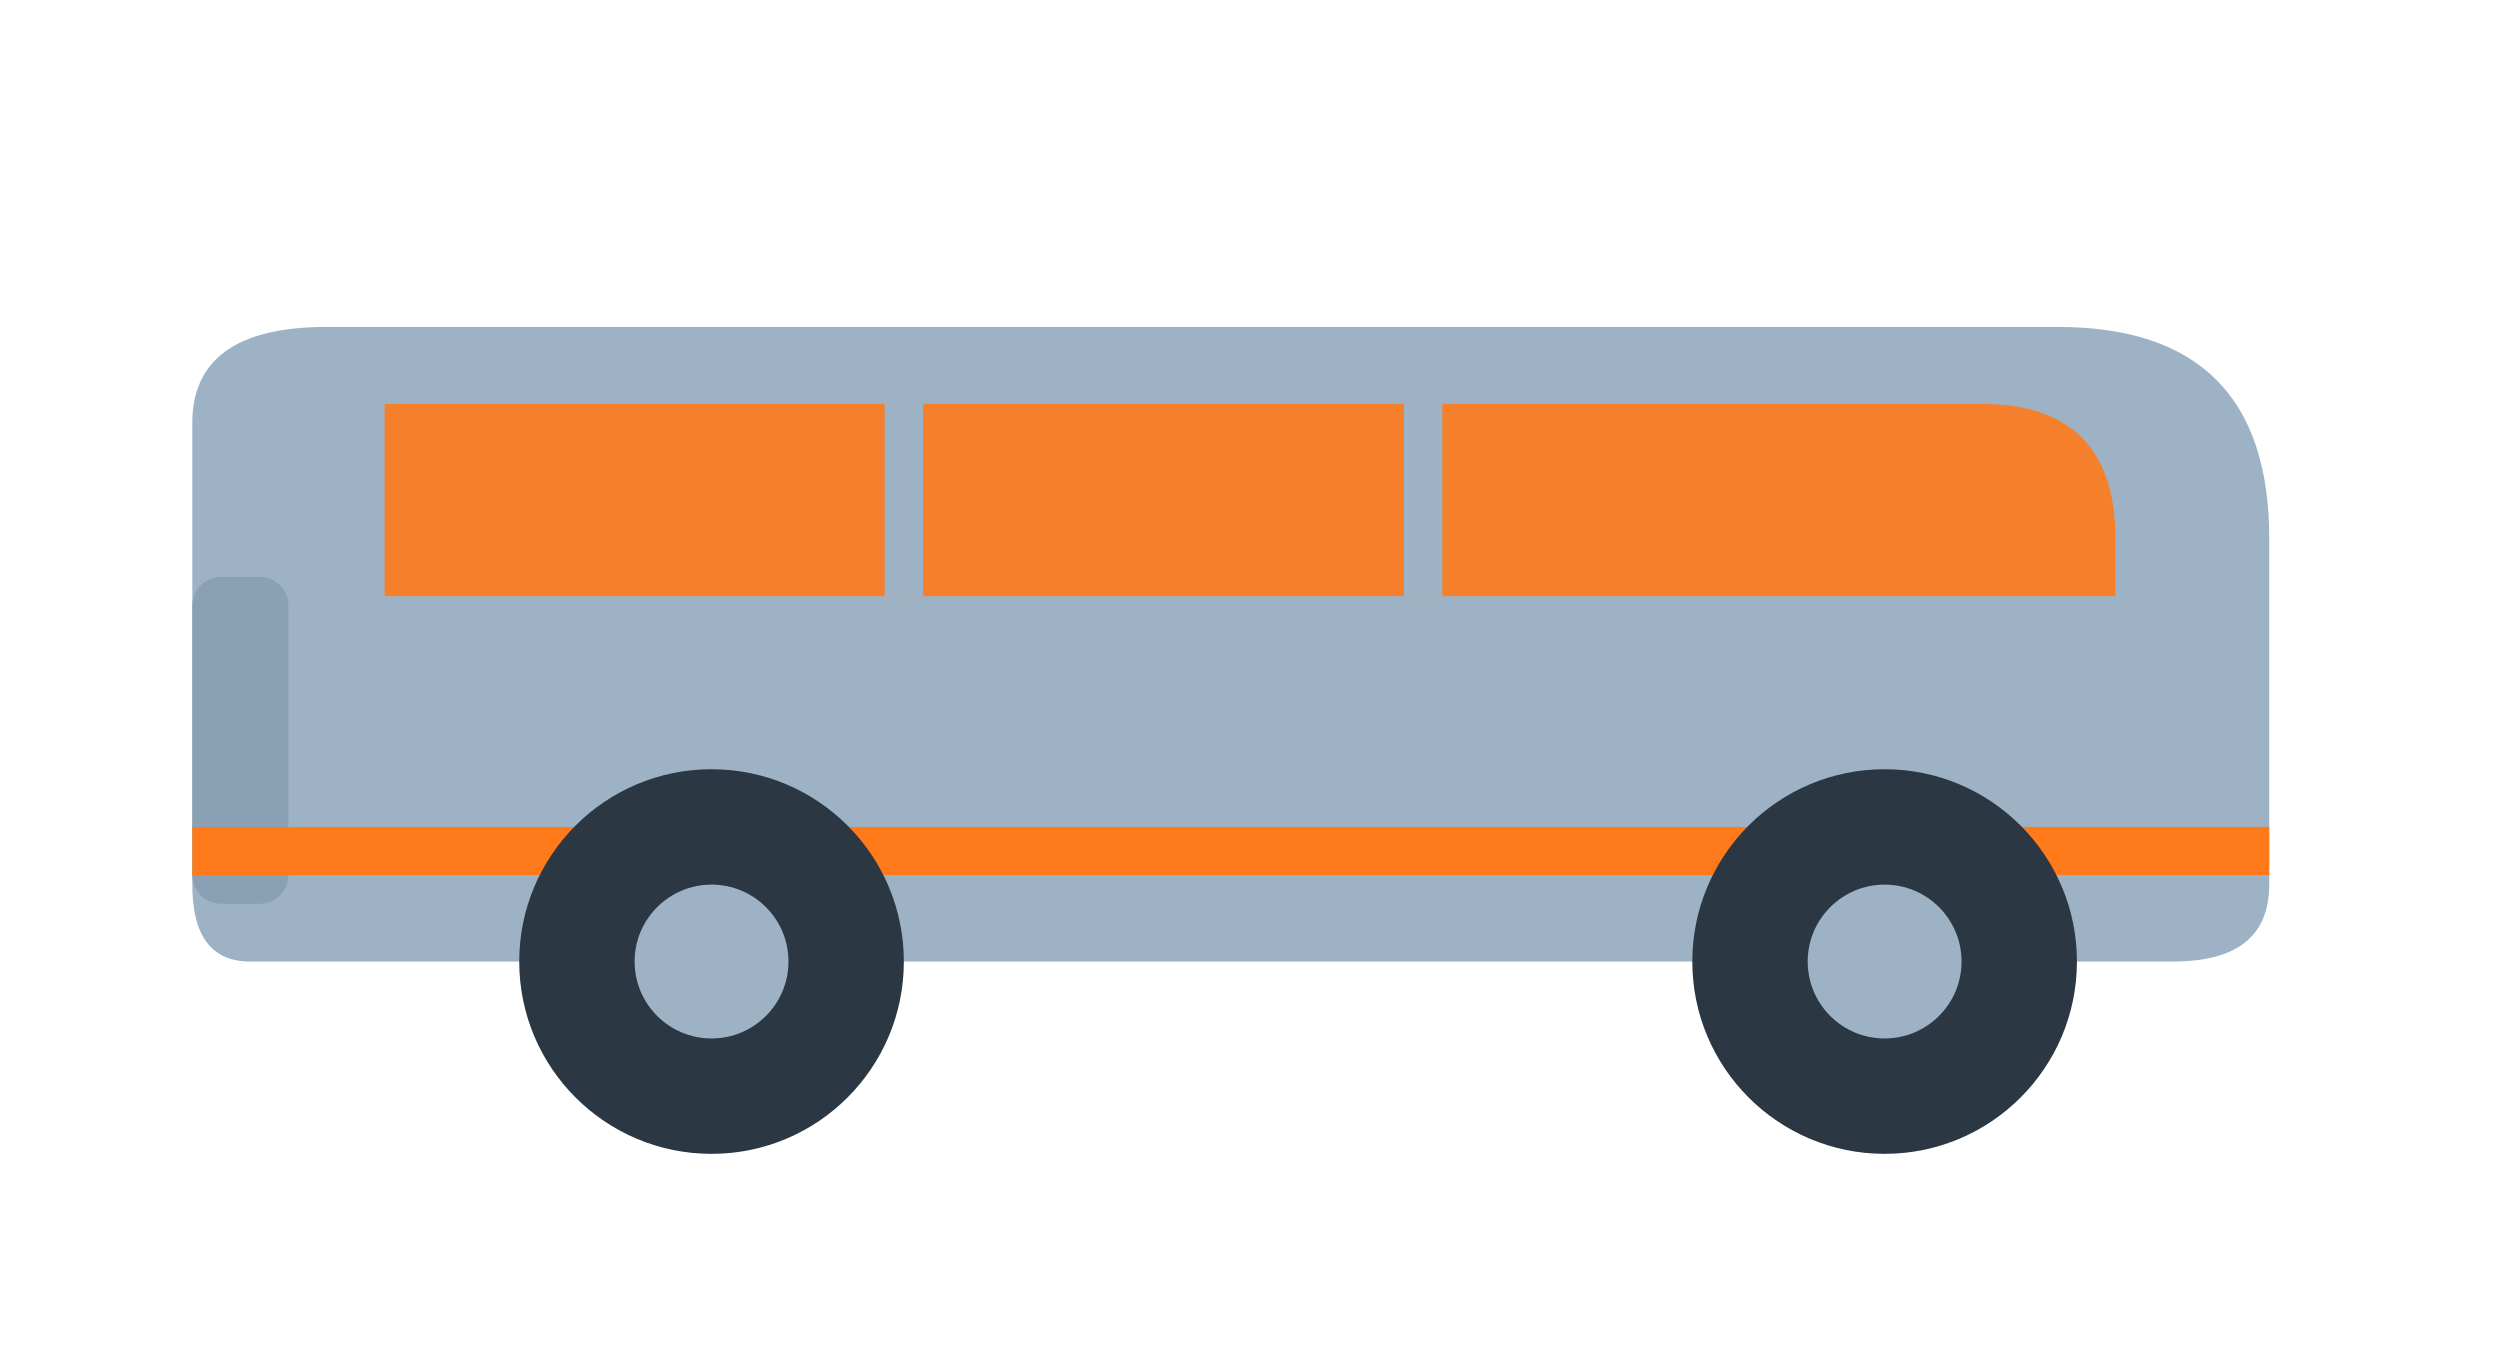
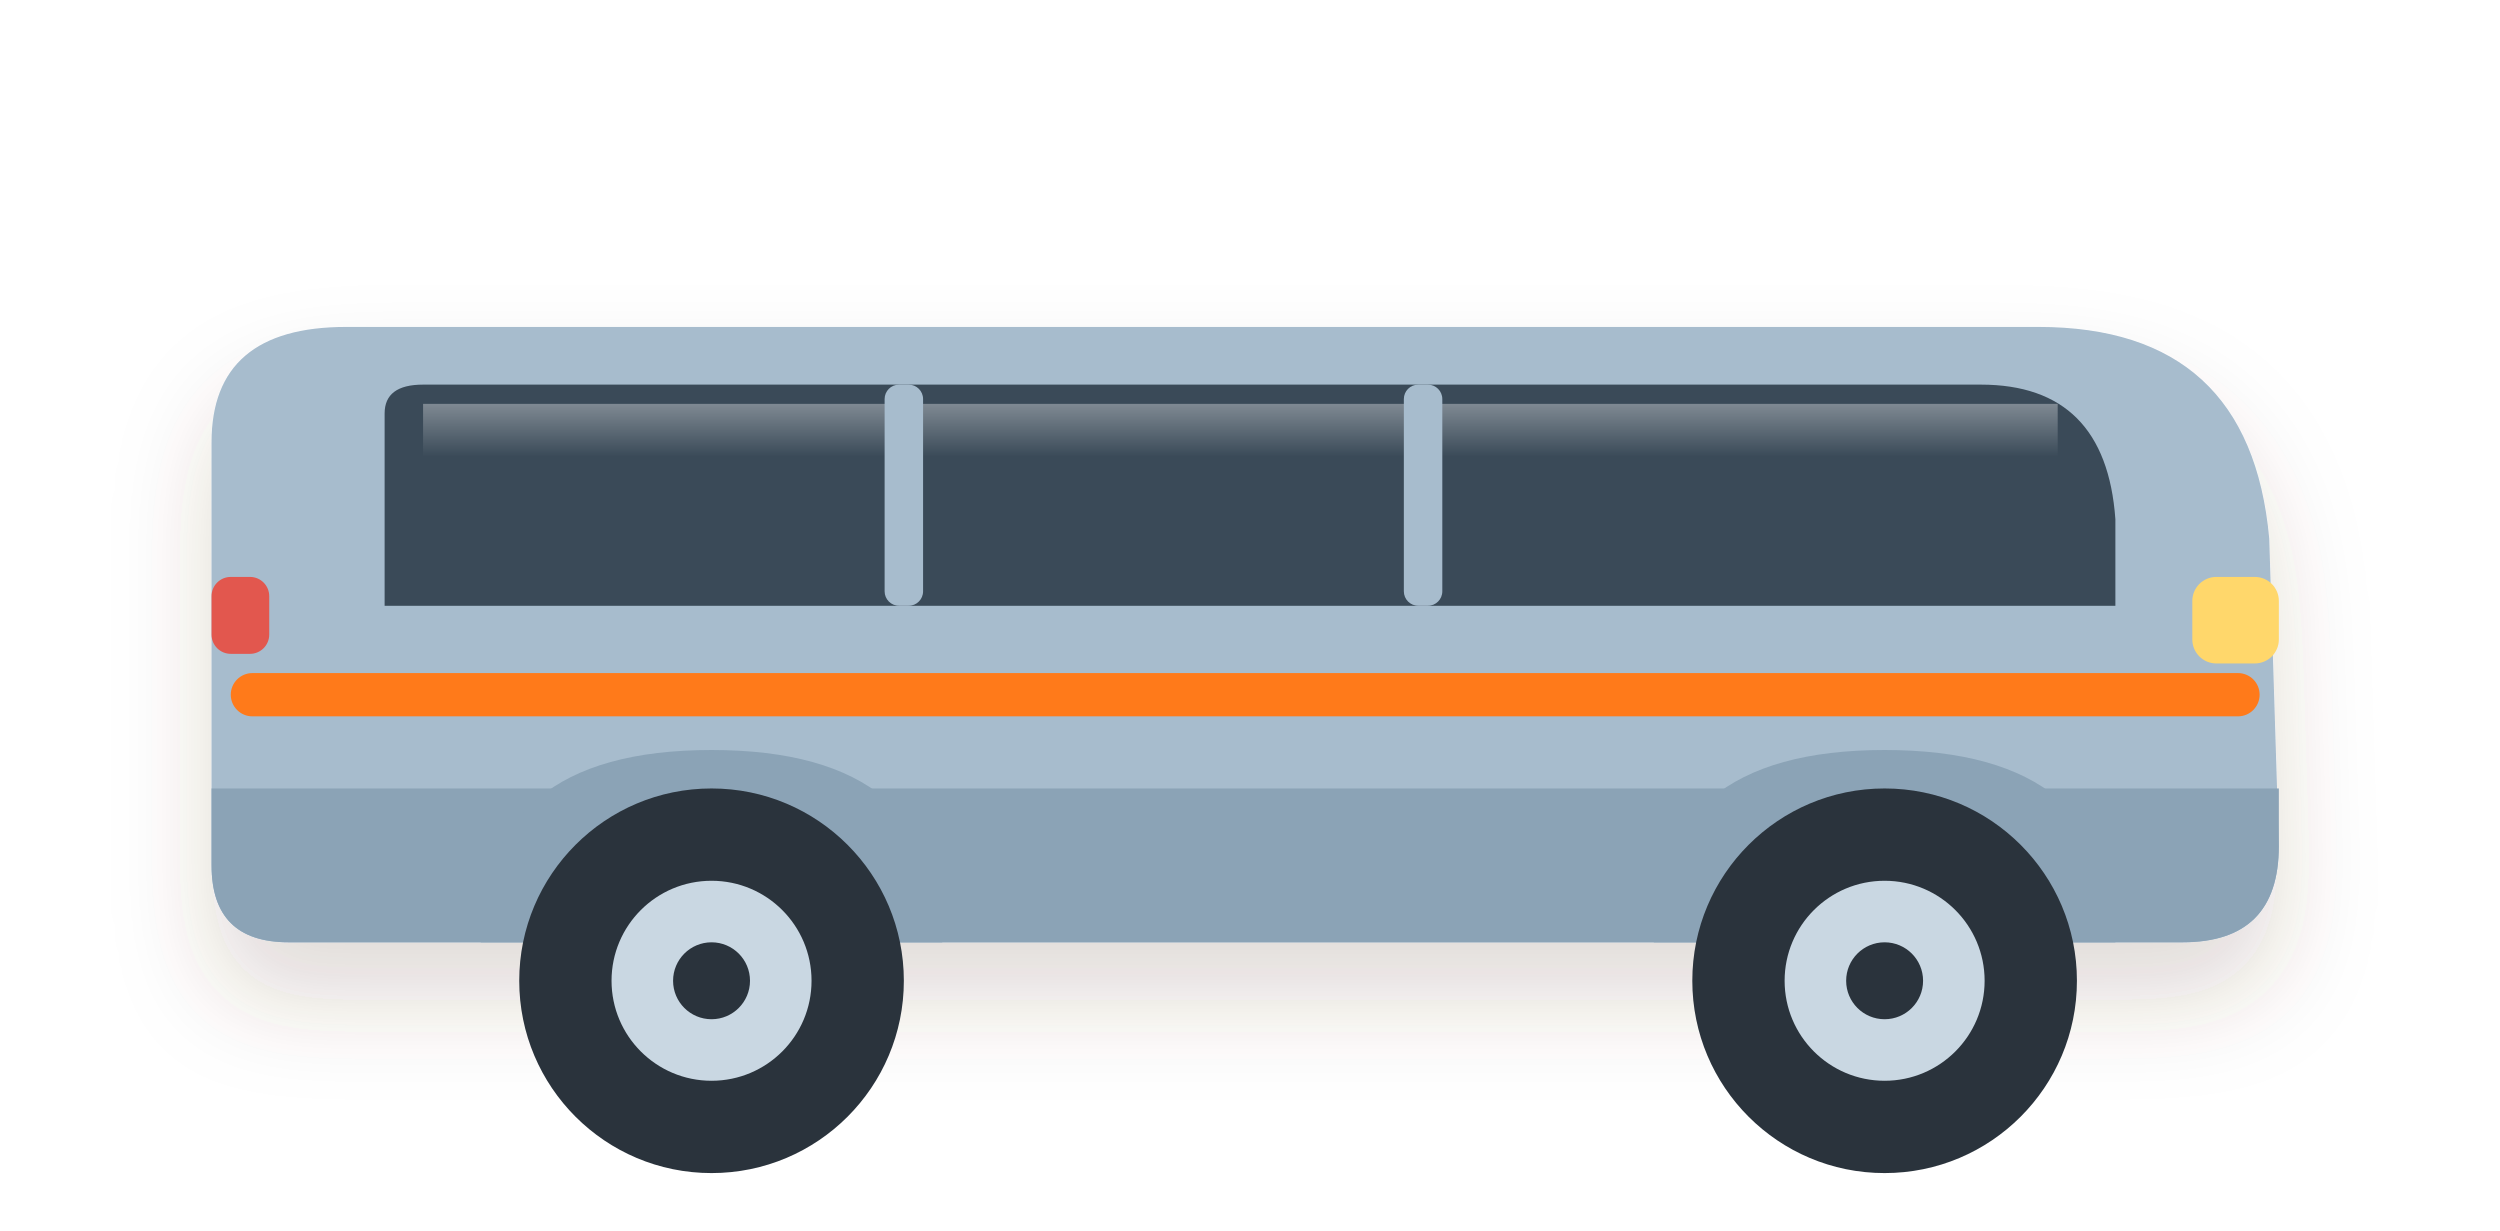
- <svg xmlns="http://www.w3.org/2000/svg" viewBox="0 0 260 140" width="260" height="140" role="img" aria-label="Toyota Hiace">
-   <path d="M20 44            Q20 34 34 34            L214 34            Q236 34 236 56            L236 92            Q236 100 226 100            L26 100            Q20 100 20 92            Z" fill="#9db2c4" />
-   <rect x="20" y="60" width="10" height="34" rx="3" fill="#8aa1b5" />
-   <path d="M40 42 L206 42 Q220 42 220 56 L220 62 L40 62 Z" fill="#ff7a1a" opacity="0.9" />
-   <rect x="92" y="42" width="4" height="20" fill="#9db2c4" />
-   <rect x="146" y="42" width="4" height="20" fill="#9db2c4" />
-   <rect x="20" y="86" width="216" height="5" fill="#ff7a1a" />
-   <circle cx="74" cy="100" r="20" fill="#2b3742" />
-   <circle cx="74" cy="100" r="8" fill="#9db2c4" />
-   <circle cx="196" cy="100" r="20" fill="#2b3742" />
-   <circle cx="196" cy="100" r="8" fill="#9db2c4" />
+ <svg xmlns="http://www.w3.org/2000/svg" viewBox="0 0 260 128" width="260" height="128" role="img" aria-label="Toyota Hiace">
+   <defs>
+     <filter id="sh" x="-20%" y="-20%" width="140%" height="150%">
+       <feDropShadow dx="0" dy="6" stdDeviation="5" flood-color="#5a3d24" flood-opacity="0.18" />
+     </filter>
+     <linearGradient id="gl" x1="0" y1="0" x2="0" y2="1">
+       <stop offset="0" stop-color="#fff" stop-opacity="0.35" />
+       <stop offset="0.55" stop-color="#fff" stop-opacity="0" />
+     </linearGradient>
+   </defs>
+   <g filter="url(#sh)">
+     <path d="M22 46 Q22 34 36 34 L212 34 Q234 34 236 56 L237 88 Q237 98 227 98 L30 98 Q22 98 22 90 Z" fill="#a7bccd" />
+   </g>
+   <path d="M22 82 L237 82 L237 88 Q237 98 227 98 L30 98 Q22 98 22 90 Z" fill="#8ba3b6" />
+   <path d="M40 43 Q40 40 44 40 L206 40 Q219 40 220 54 L220 63 L40 63 Z" fill="#3a4a58" />
+   <path d="M44 42 L214 42 L214 50 L44 52 Z" fill="url(#gl)" />
+   <rect x="92" y="40" width="4" height="23" rx="1.5" fill="#a7bccd" />
+   <rect x="146" y="40" width="4" height="23" rx="1.5" fill="#a7bccd" />
+   <rect x="24" y="70" width="211" height="4.5" rx="2.25" fill="#ff7a1a" />
+   <rect x="228" y="60" width="9" height="9" rx="2.5" fill="#ffd76b" />
+   <rect x="22" y="60" width="6" height="8" rx="2" fill="#e2574e" />
+   <path d="M50 98 Q50 78 74 78 Q98 78 98 98 Z" fill="#8ba3b6" />
+   <path d="M172 98 Q172 78 196 78 Q220 78 220 98 Z" fill="#8ba3b6" />
+   <g>
+     <circle cx="74" cy="102" r="20" fill="#2a333c" />
+     <circle cx="74" cy="102" r="10.4" fill="#c9d7e2" />
+     <circle cx="74" cy="102" r="4" fill="#2a333c" />
+   </g>
+   <g>
+     <circle cx="196" cy="102" r="20" fill="#2a333c" />
+     <circle cx="196" cy="102" r="10.4" fill="#c9d7e2" />
+     <circle cx="196" cy="102" r="4" fill="#2a333c" />
+   </g>
</svg>
